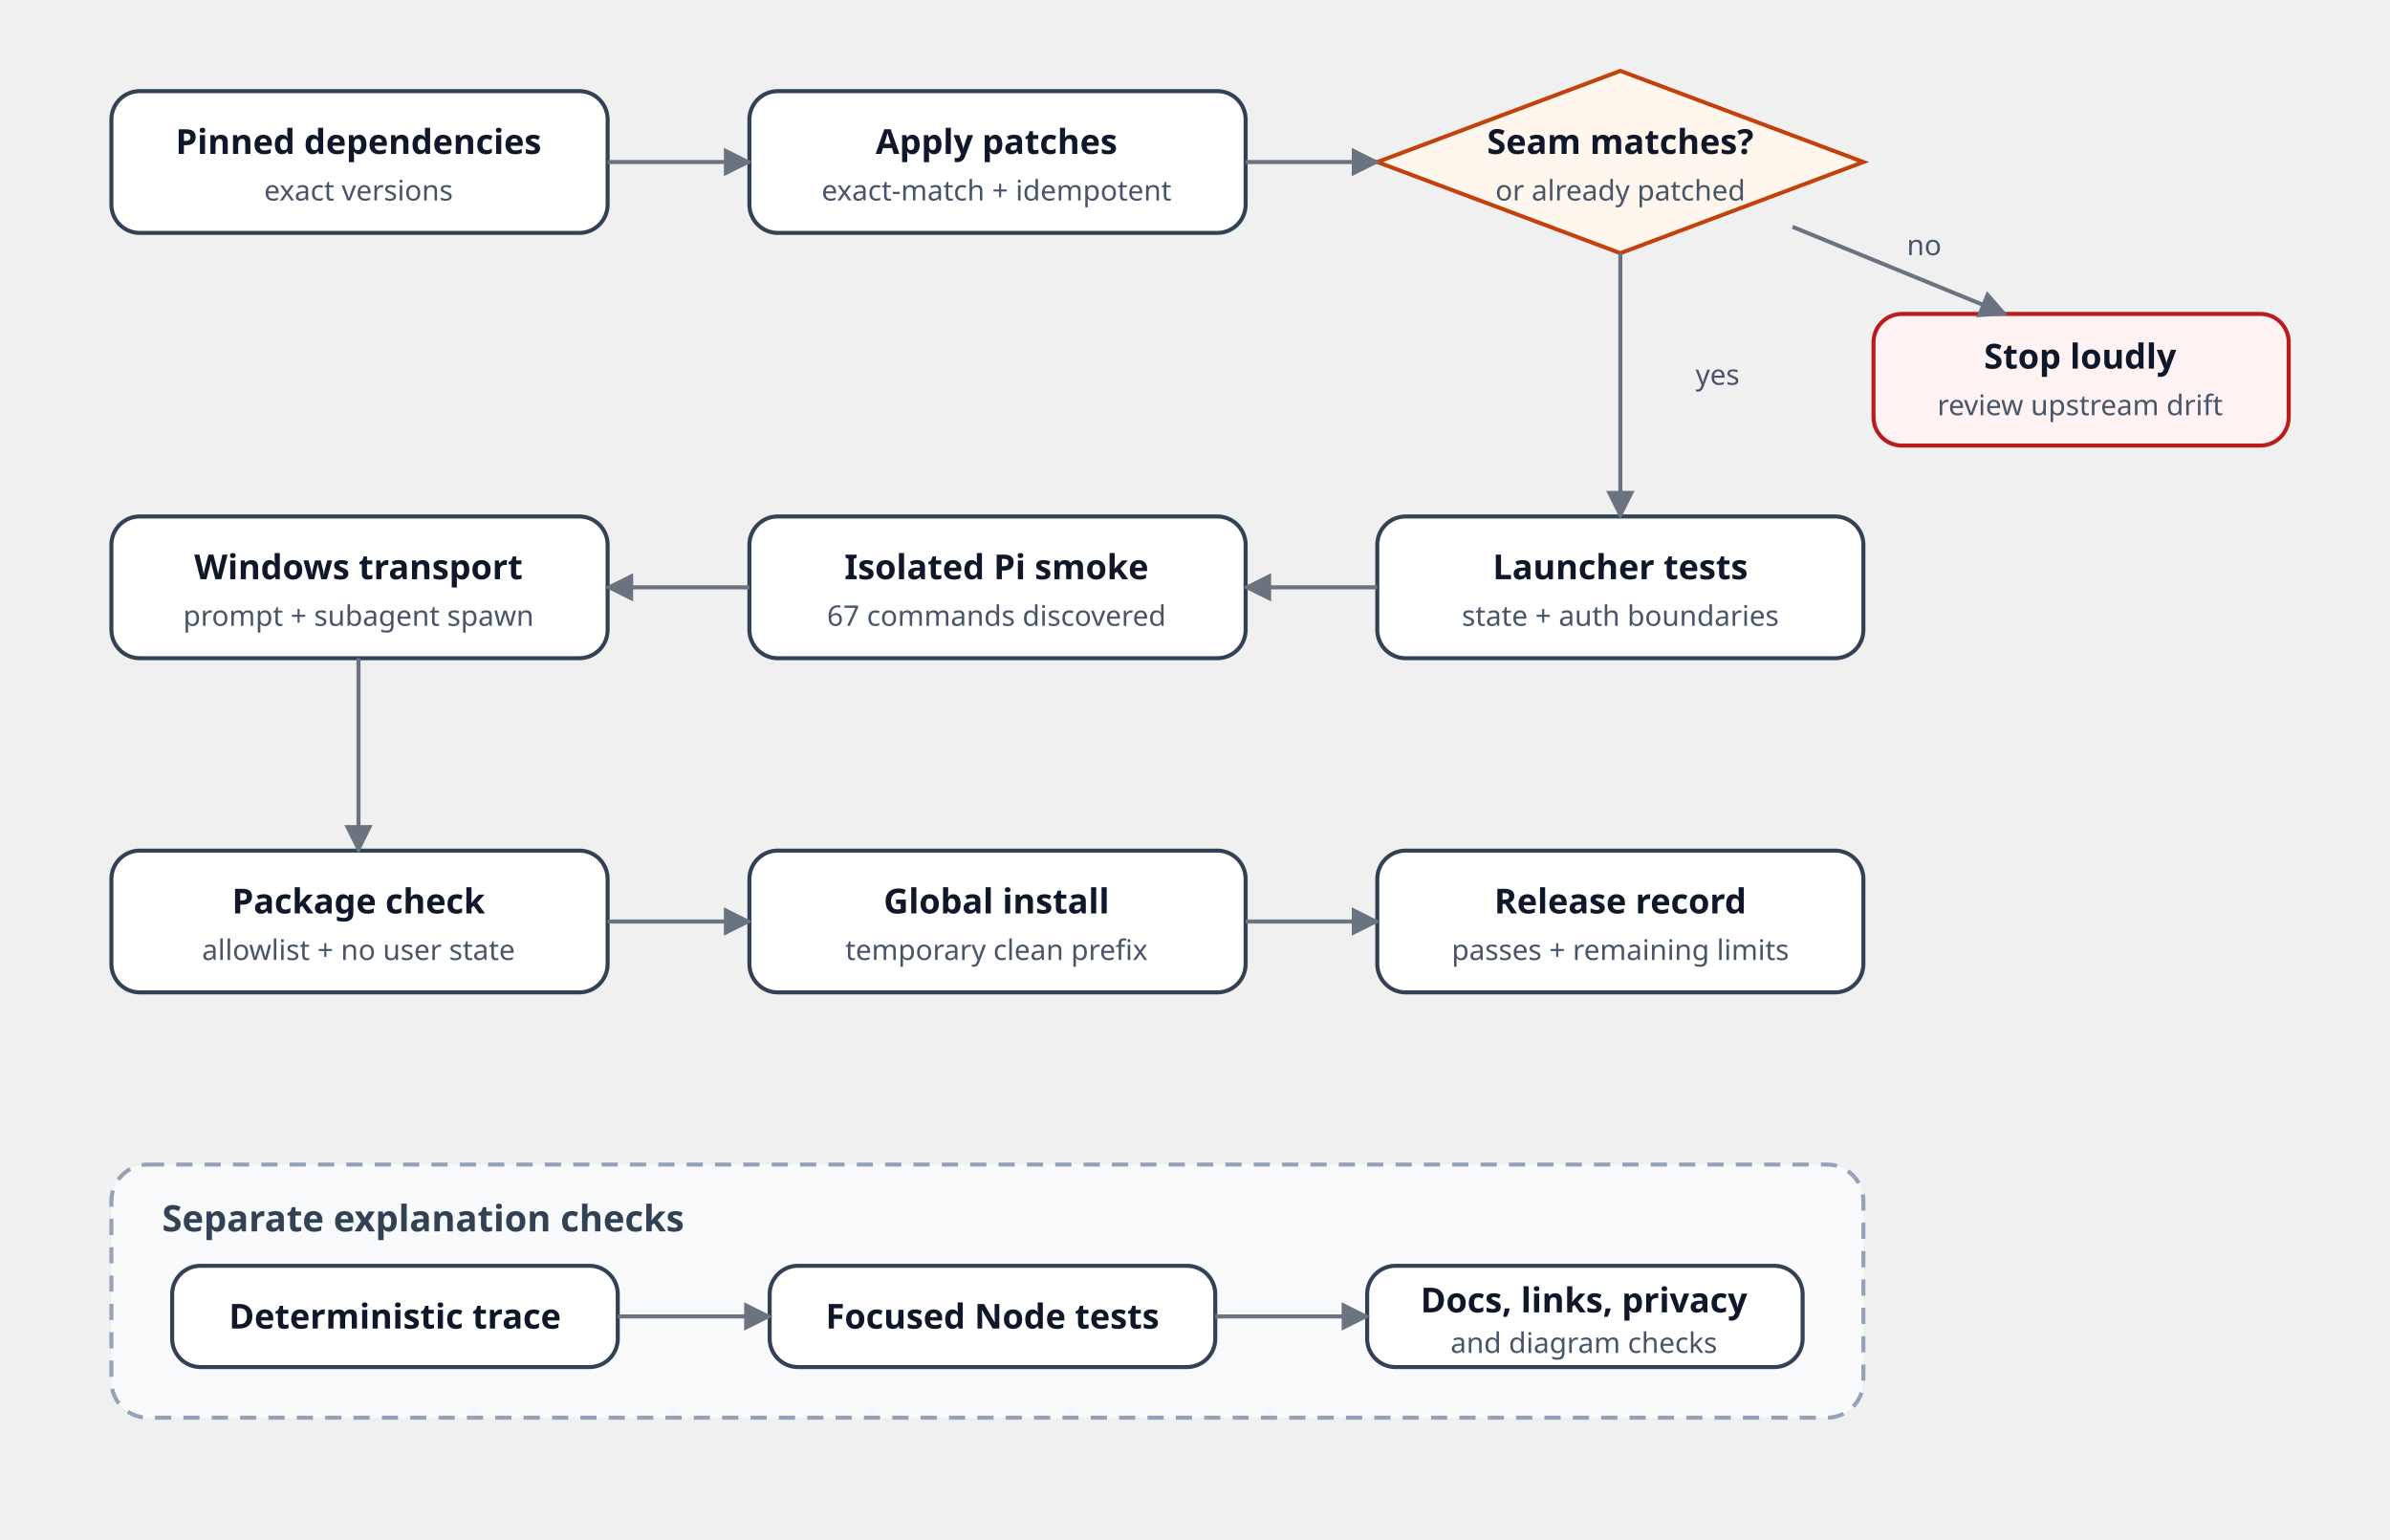
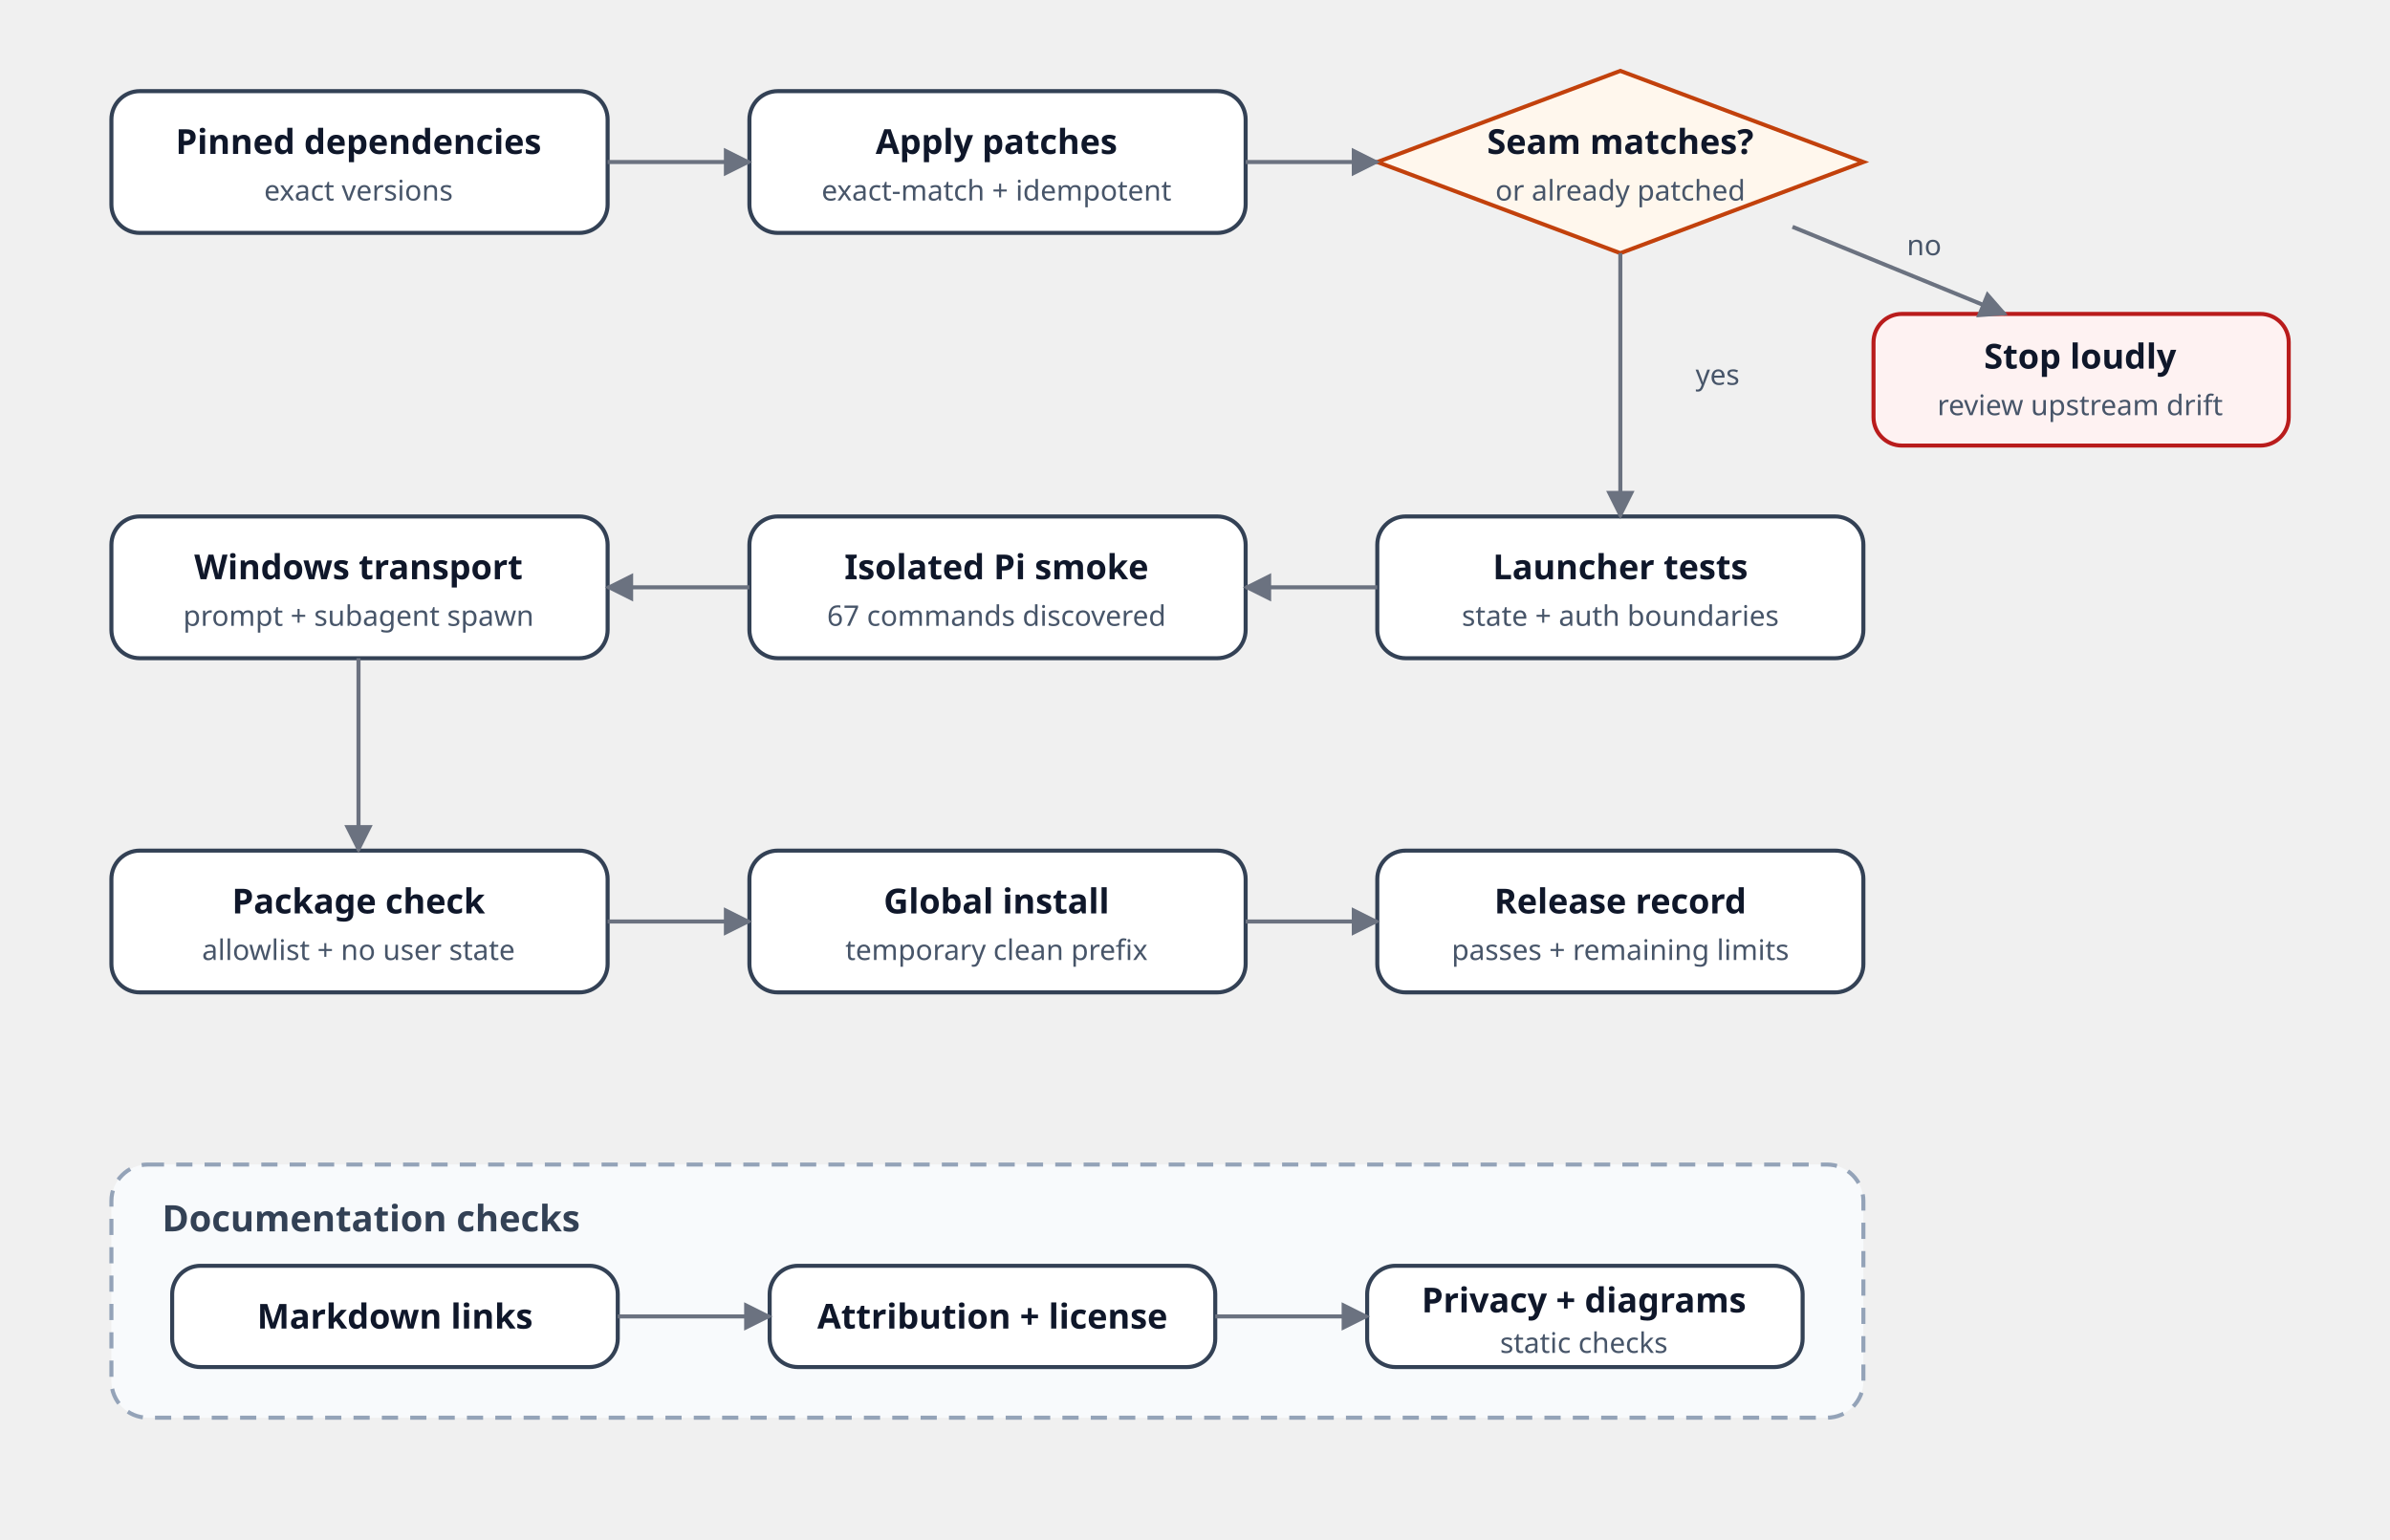
<svg xmlns="http://www.w3.org/2000/svg" width="1180" height="760" viewBox="0 0 1180 760" role="graphics-document document" aria-labelledby="chart-title-container" aria-describedby="chart-desc-container">
  <defs>
    <marker id="arrow" viewBox="0 0 10 10" refX="9" refY="5" markerWidth="7" markerHeight="7" orient="auto-start-reverse">
      <path d="M 0 0 L 10 5 L 0 10 z" fill="#6b7280" />
    </marker>
    <style>
      .box { fill: #ffffff; stroke: #334155; stroke-width: 2; rx: 14; }
      .decision { fill: #fff7ed; stroke: #c2410c; stroke-width: 2; }
      .stop { fill: #fef2f2; stroke: #b91c1c; stroke-width: 2; rx: 14; }
      .explain { fill: #f8fafc; stroke: #94a3b8; stroke-width: 2; stroke-dasharray: 8 6; rx: 18; }
      .line { fill: none; stroke: #6b7280; stroke-width: 2; marker-end: url(#arrow); }
      .label { font: 600 17px system-ui, sans-serif; fill: #0f172a; text-anchor: middle; }
      .small { font: 500 14px system-ui, sans-serif; fill: #475569; text-anchor: middle; }
      .section { font: 700 18px system-ui, sans-serif; fill: #334155; }
    </style>
  </defs>
  <rect class="box" x="55" y="45" width="245" height="70" />
  <text class="label" x="177" y="76">Pinned dependencies</text>
  <text class="small" x="177" y="99">exact versions</text>
  <rect class="box" x="370" y="45" width="245" height="70" />
  <text class="label" x="492" y="76">Apply patches</text>
  <text class="small" x="492" y="99">exact-match + idempotent</text>
  <path class="decision" d="M 800 35 L 920 80 L 800 125 L 680 80 Z" />
  <text class="label" x="800" y="76">Seam matches?</text>
  <text class="small" x="800" y="99">or already patched</text>
  <rect class="stop" x="925" y="155" width="205" height="65" />
  <text class="label" x="1027" y="182">Stop loudly</text>
  <text class="small" x="1027" y="205">review upstream drift</text>
  <rect class="box" x="680" y="255" width="240" height="70" />
  <text class="label" x="800" y="286">Launcher tests</text>
  <text class="small" x="800" y="309">state + auth boundaries</text>
  <rect class="box" x="370" y="255" width="245" height="70" />
  <text class="label" x="492" y="286">Isolated Pi smoke</text>
  <text class="small" x="492" y="309">67 commands discovered</text>
  <rect class="box" x="55" y="255" width="245" height="70" />
  <text class="label" x="177" y="286">Windows transport</text>
  <text class="small" x="177" y="309">prompt + subagent spawn</text>
  <rect class="box" x="55" y="420" width="245" height="70" />
  <text class="label" x="177" y="451">Package check</text>
  <text class="small" x="177" y="474">allowlist + no user state</text>
  <rect class="box" x="370" y="420" width="245" height="70" />
  <text class="label" x="492" y="451">Global install</text>
  <text class="small" x="492" y="474">temporary clean prefix</text>
  <rect class="box" x="680" y="420" width="240" height="70" />
  <text class="label" x="800" y="451">Release record</text>
  <text class="small" x="800" y="474">passes + remaining limits</text>
  <path class="line" d="M 300 80 H 370" />
  <path class="line" d="M 615 80 H 680" />
  <path class="line" d="M 885 112 L 990 155" />
  <text class="small" x="950" y="126">no</text>
  <path class="line" d="M 800 125 V 255" />
  <text class="small" x="848" y="190">yes</text>
  <path class="line" d="M 680 290 H 615" />
  <path class="line" d="M 370 290 H 300" />
  <path class="line" d="M 177 325 V 420" />
  <path class="line" d="M 300 455 H 370" />
  <path class="line" d="M 615 455 H 680" />
  <rect class="explain" x="55" y="575" width="865" height="125" />
-   <text class="section" x="80" y="608">Separate explanation checks</text>
+   <text class="section" x="80" y="608">Documentation checks</text>
  <rect class="box" x="85" y="625" width="220" height="50" />
-   <text class="label" x="195" y="656">Deterministic trace</text>
+   <text class="label" x="195" y="656">Markdown links</text>
  <rect class="box" x="380" y="625" width="220" height="50" />
-   <text class="label" x="490" y="656">Focused Node tests</text>
+   <text class="label" x="490" y="656">Attribution + license</text>
  <rect class="box" x="675" y="625" width="215" height="50" />
-   <text class="label" x="782" y="648">Docs, links, privacy</text>
-   <text class="small" x="782" y="668">and diagram checks</text>
+   <text class="label" x="782" y="648">Privacy + diagrams</text>
+   <text class="small" x="782" y="668">static checks</text>
  <path class="line" d="M 305 650 H 380" />
  <path class="line" d="M 600 650 H 675" />
</svg>
